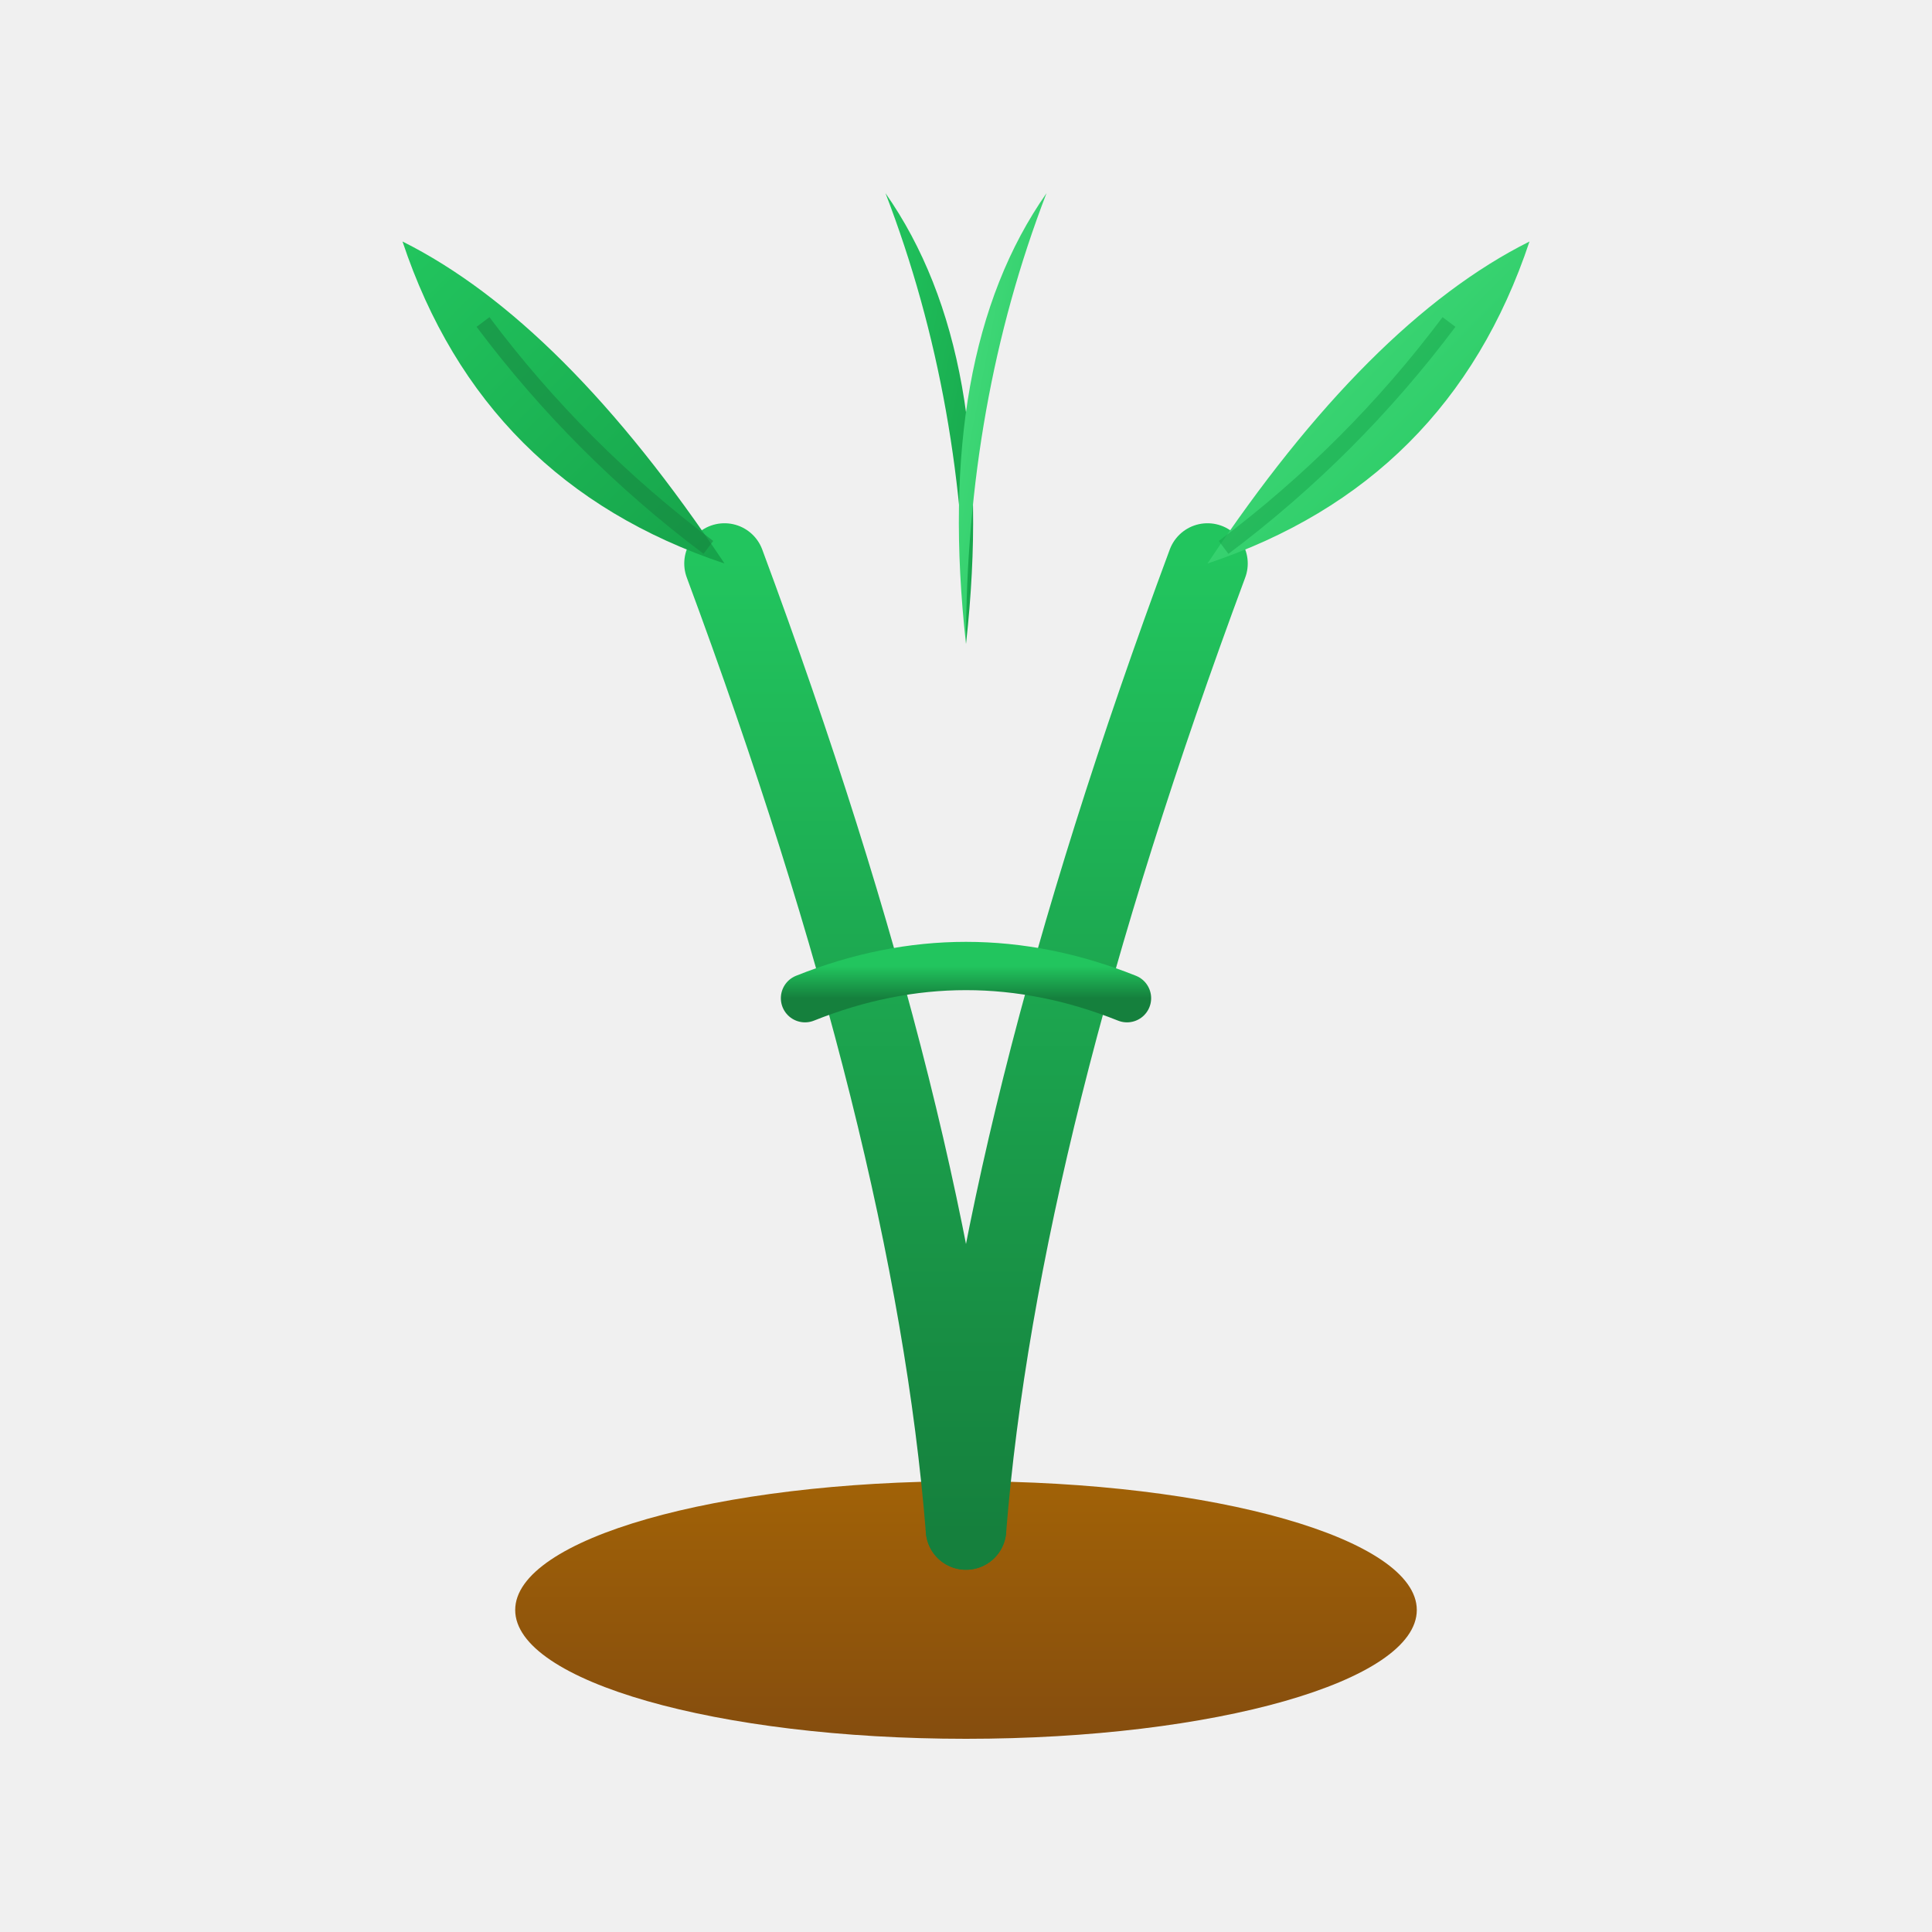
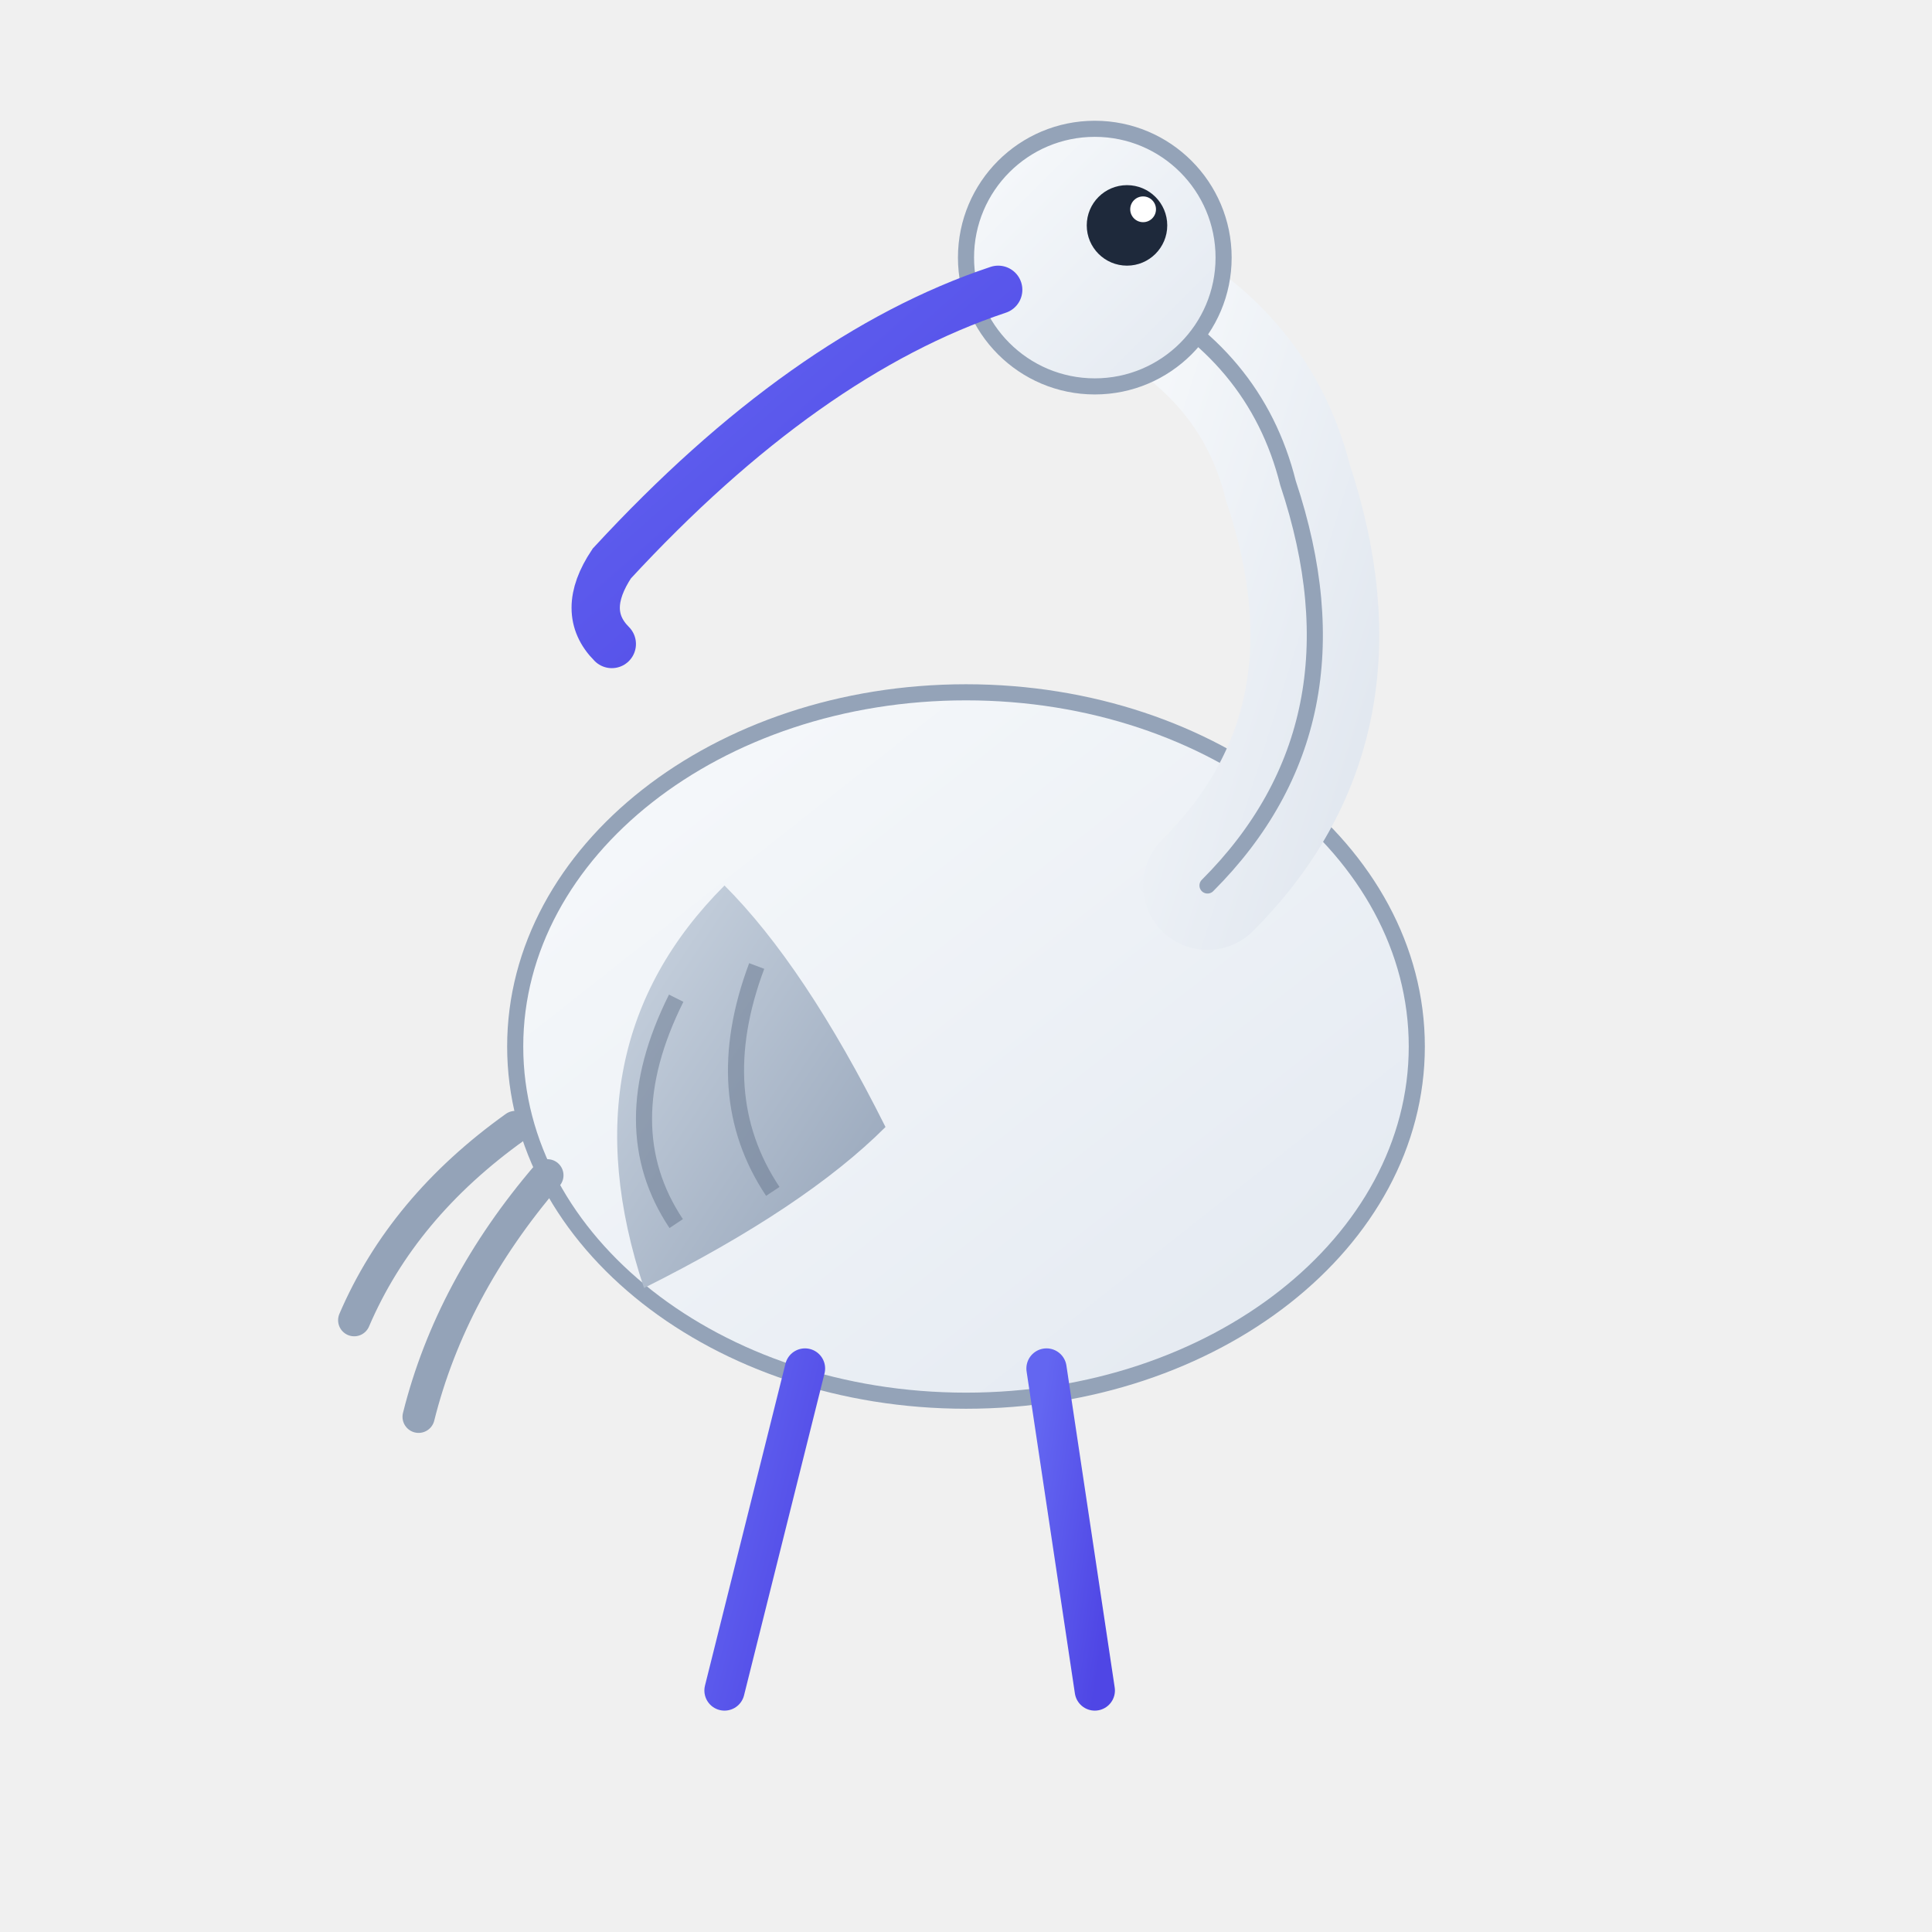
<svg xmlns="http://www.w3.org/2000/svg" viewBox="0 0 120 120">
  <defs>
-     <linearGradient id="leafGradient" x1="0%" y1="0%" x2="100%" y2="100%">
-       <stop offset="0%" stop-color="#22c55e" />
-       <stop offset="100%" stop-color="#16a34a" />
+     <linearGradient id="bodyGradient" x1="0%" y1="0%" x2="100%" y2="100%">
+       <stop offset="0%" stop-color="#f8fafc" />
+       <stop offset="100%" stop-color="#e2e8f0" />
    </linearGradient>
-     <linearGradient id="leafLight" x1="0%" y1="0%" x2="100%" y2="100%">
-       <stop offset="0%" stop-color="#4ade80" />
-       <stop offset="100%" stop-color="#22c55e" />
+     <linearGradient id="accentGradient" x1="0%" y1="0%" x2="100%" y2="100%">
+       <stop offset="0%" stop-color="#6366f1" />
+       <stop offset="100%" stop-color="#4f46e5" />
    </linearGradient>
-     <linearGradient id="stemGradient" x1="0%" y1="0%" x2="0%" y2="100%">
-       <stop offset="0%" stop-color="#22c55e" />
-       <stop offset="100%" stop-color="#15803d" />
-     </linearGradient>
-     <linearGradient id="soilGradient" x1="0%" y1="0%" x2="0%" y2="100%">
-       <stop offset="0%" stop-color="#a16207" />
-       <stop offset="100%" stop-color="#854d0e" />
+     <linearGradient id="wingGradient" x1="0%" y1="0%" x2="100%" y2="100%">
+       <stop offset="0%" stop-color="#cbd5e1" />
+       <stop offset="100%" stop-color="#94a3b8" />
    </linearGradient>
  </defs>
-   <ellipse cx="60" cy="100" rx="28" ry="8" fill="url(#soilGradient)" />
-   <path d="M60 95 Q58 70, 45 35" stroke="url(#stemGradient)" stroke-width="5" fill="none" stroke-linecap="round" />
-   <path d="M60 95 Q62 70, 75 35" stroke="url(#stemGradient)" stroke-width="5" fill="none" stroke-linecap="round" />
-   <path d="M50 62 Q60 58, 70 62" stroke="url(#stemGradient)" stroke-width="3" fill="none" stroke-linecap="round" />
-   <path d="M45 35            Q30 30, 25 15            Q35 20, 45 35" fill="url(#leafGradient)" />
-   <path d="M44 34 Q36 28, 30 20" stroke="#15803d" stroke-width="1" fill="none" opacity="0.5" />
-   <path d="M75 35            Q90 30, 95 15            Q85 20, 75 35" fill="url(#leafLight)" />
-   <path d="M76 34 Q84 28, 90 20" stroke="#16a34a" stroke-width="1" fill="none" opacity="0.5" />
-   <path d="M60 40            Q60 25, 55 12            Q62 22, 60 40" fill="url(#leafGradient)" />
-   <path d="M60 40            Q60 25, 65 12            Q58 22, 60 40" fill="url(#leafLight)" />
+   <ellipse cx="60" cy="65" rx="28" ry="22" fill="url(#bodyGradient)" stroke="#94a3b8" stroke-width="1" />
+   <path d="M45 55            Q35 65, 40 80            Q50 75, 55 70            Q50 60, 45 55" fill="url(#wingGradient)" />
+   <path d="M42 62 Q38 70, 42 76" stroke="#64748b" stroke-width="1" fill="none" opacity="0.5" />
+   <path d="M47 60 Q44 68, 48 74" stroke="#64748b" stroke-width="1" fill="none" opacity="0.5" />
+   <path d="M75 55            Q85 45, 80 30            Q78 22, 70 18" stroke="url(#bodyGradient)" stroke-width="8" fill="none" stroke-linecap="round" />
+   <path d="M75 55            Q85 45, 80 30            Q78 22, 70 18" stroke="#94a3b8" stroke-width="1" fill="none" stroke-linecap="round" />
+   <circle cx="68" cy="16" r="8" fill="url(#bodyGradient)" stroke="#94a3b8" stroke-width="1" />
+   <path d="M62 18            Q50 22, 38 35            Q36 38, 38 40" stroke="url(#accentGradient)" stroke-width="3" fill="none" stroke-linecap="round" />
+   <circle cx="70" cy="14" r="2.5" fill="#1e293b" />
+   <circle cx="71" cy="13" r="0.8" fill="white" />
+   <path d="M50 85 L45 105" stroke="url(#accentGradient)" stroke-width="2.5" stroke-linecap="round" />
+   <path d="M65 85 L68 105" stroke="url(#accentGradient)" stroke-width="2.5" stroke-linecap="round" />
+   <path d="M42 105 L48 105" stroke="url(#accentGradient)" stroke-width="2" stroke-linecap="round" />
+   <path d="M65 105 L71 105" stroke="url(#accentGradient)" stroke-width="2" stroke-linecap="round" />
+   <path d="M32 70 Q25 75, 22 82" stroke="#94a3b8" stroke-width="2" fill="none" stroke-linecap="round" />
+   <path d="M34 73 Q28 80, 26 88" stroke="#94a3b8" stroke-width="2" fill="none" stroke-linecap="round" />
</svg>
